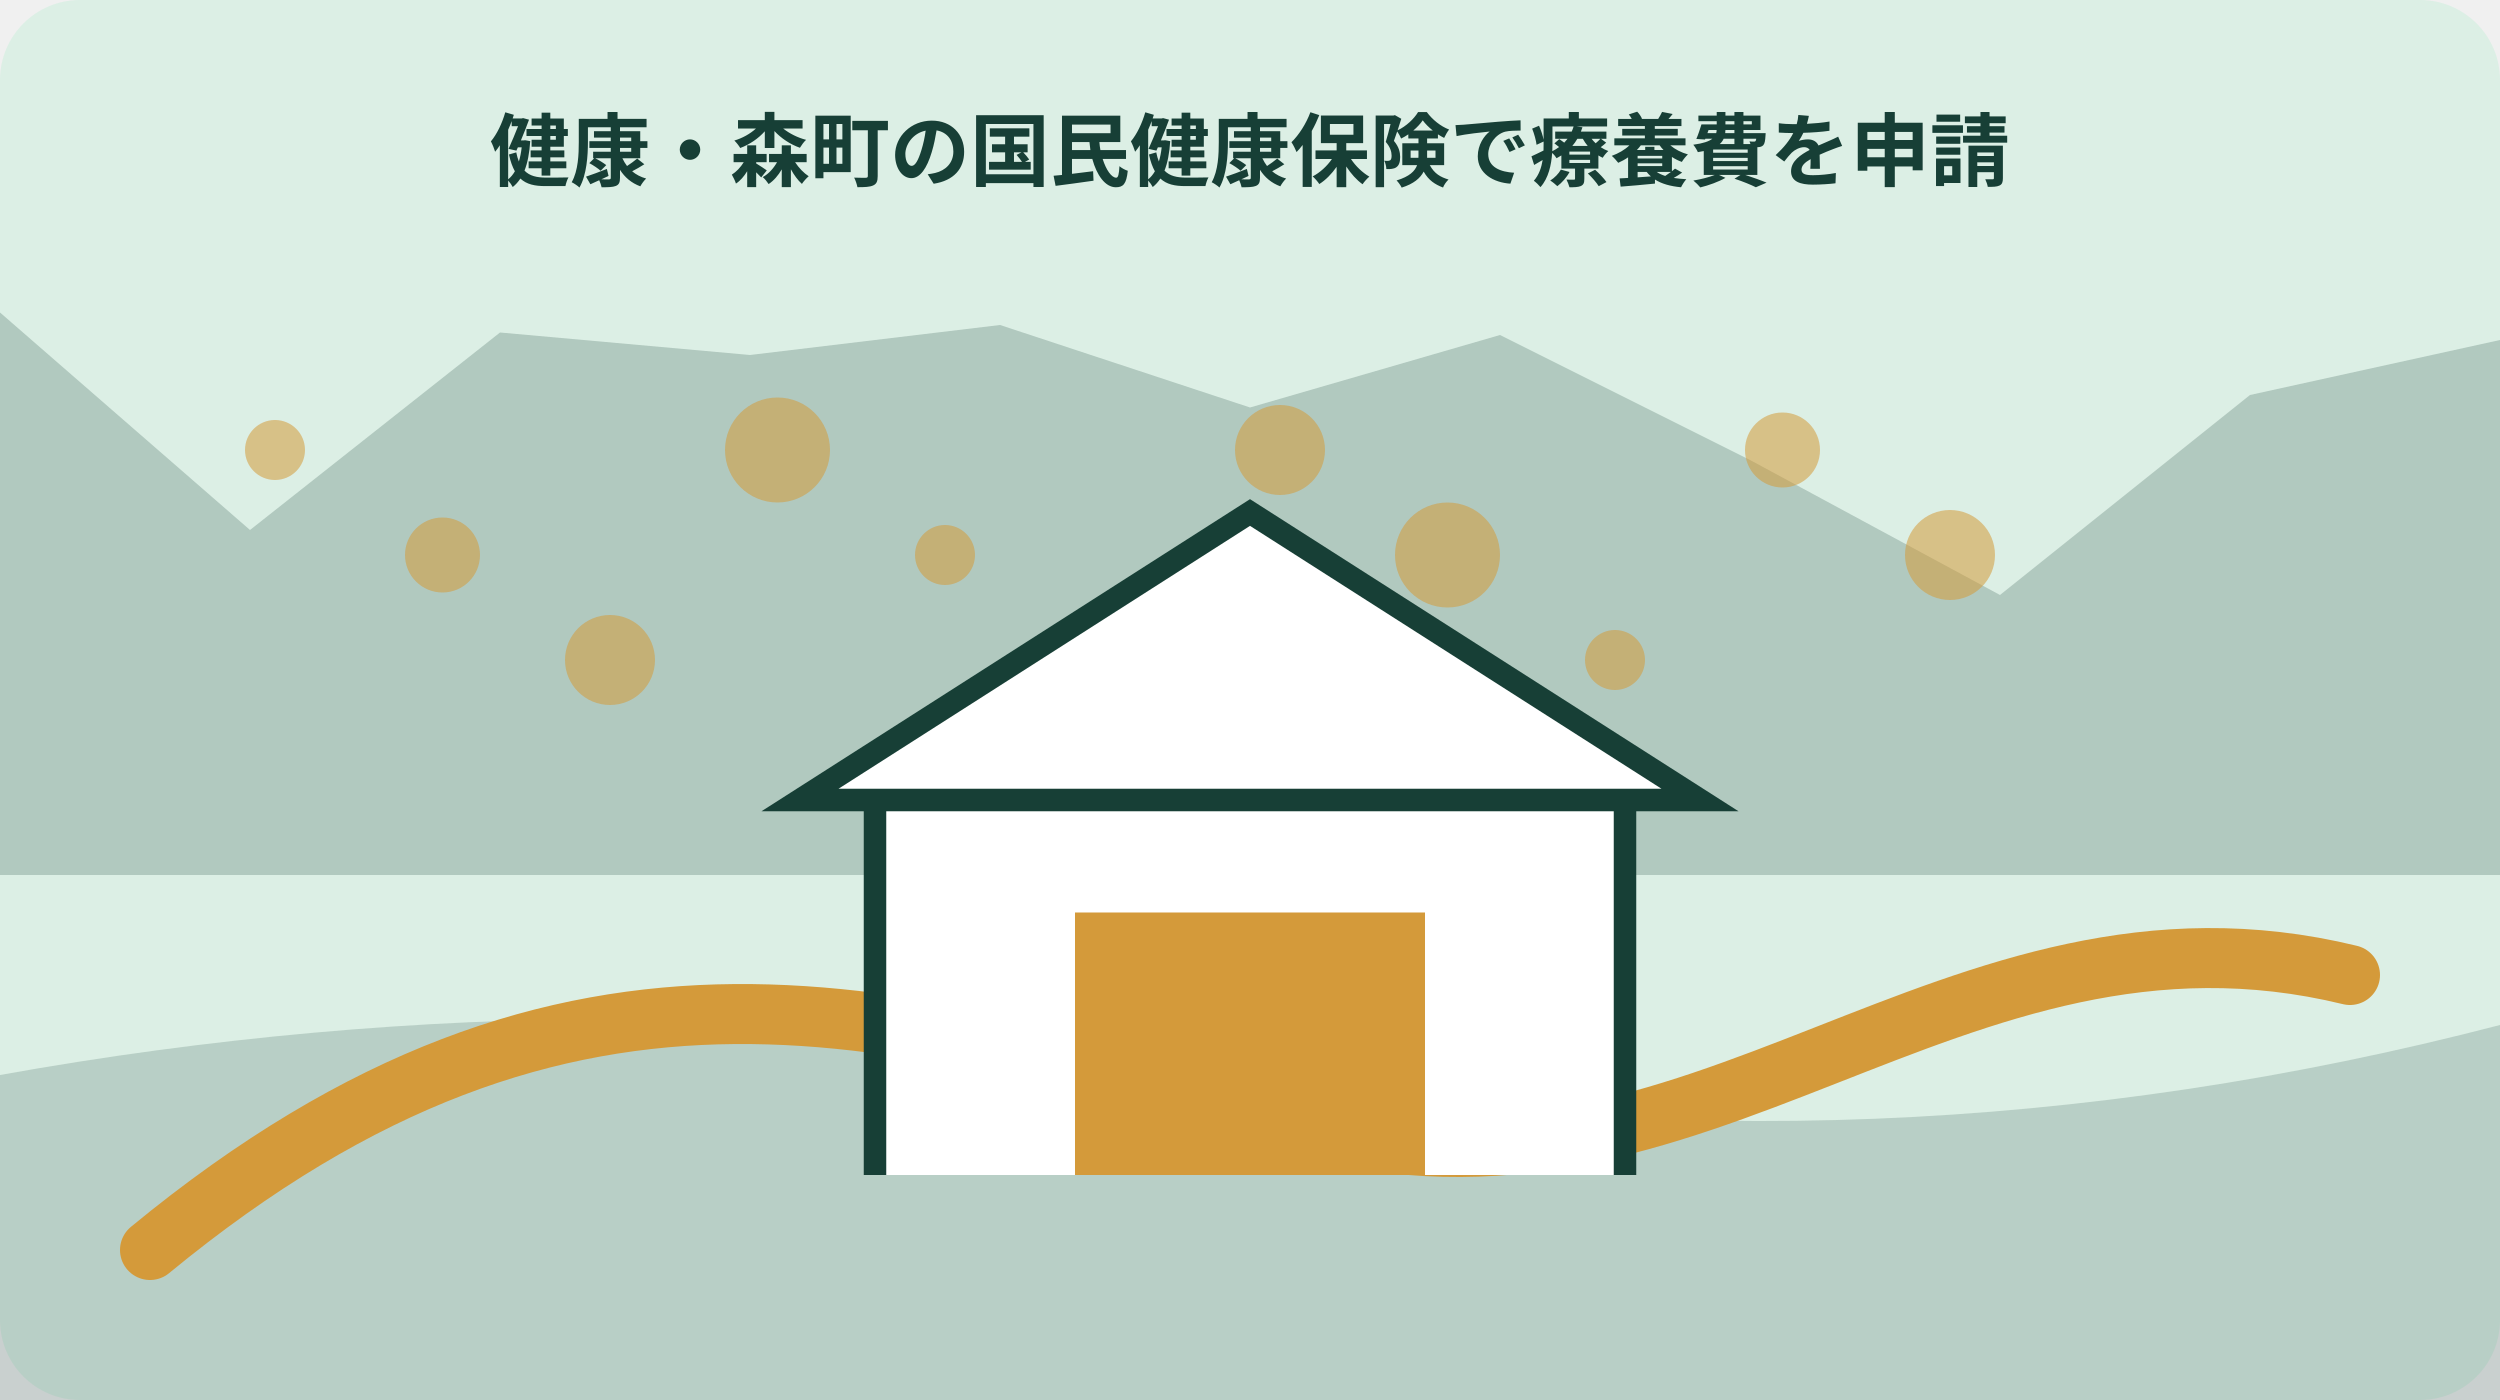
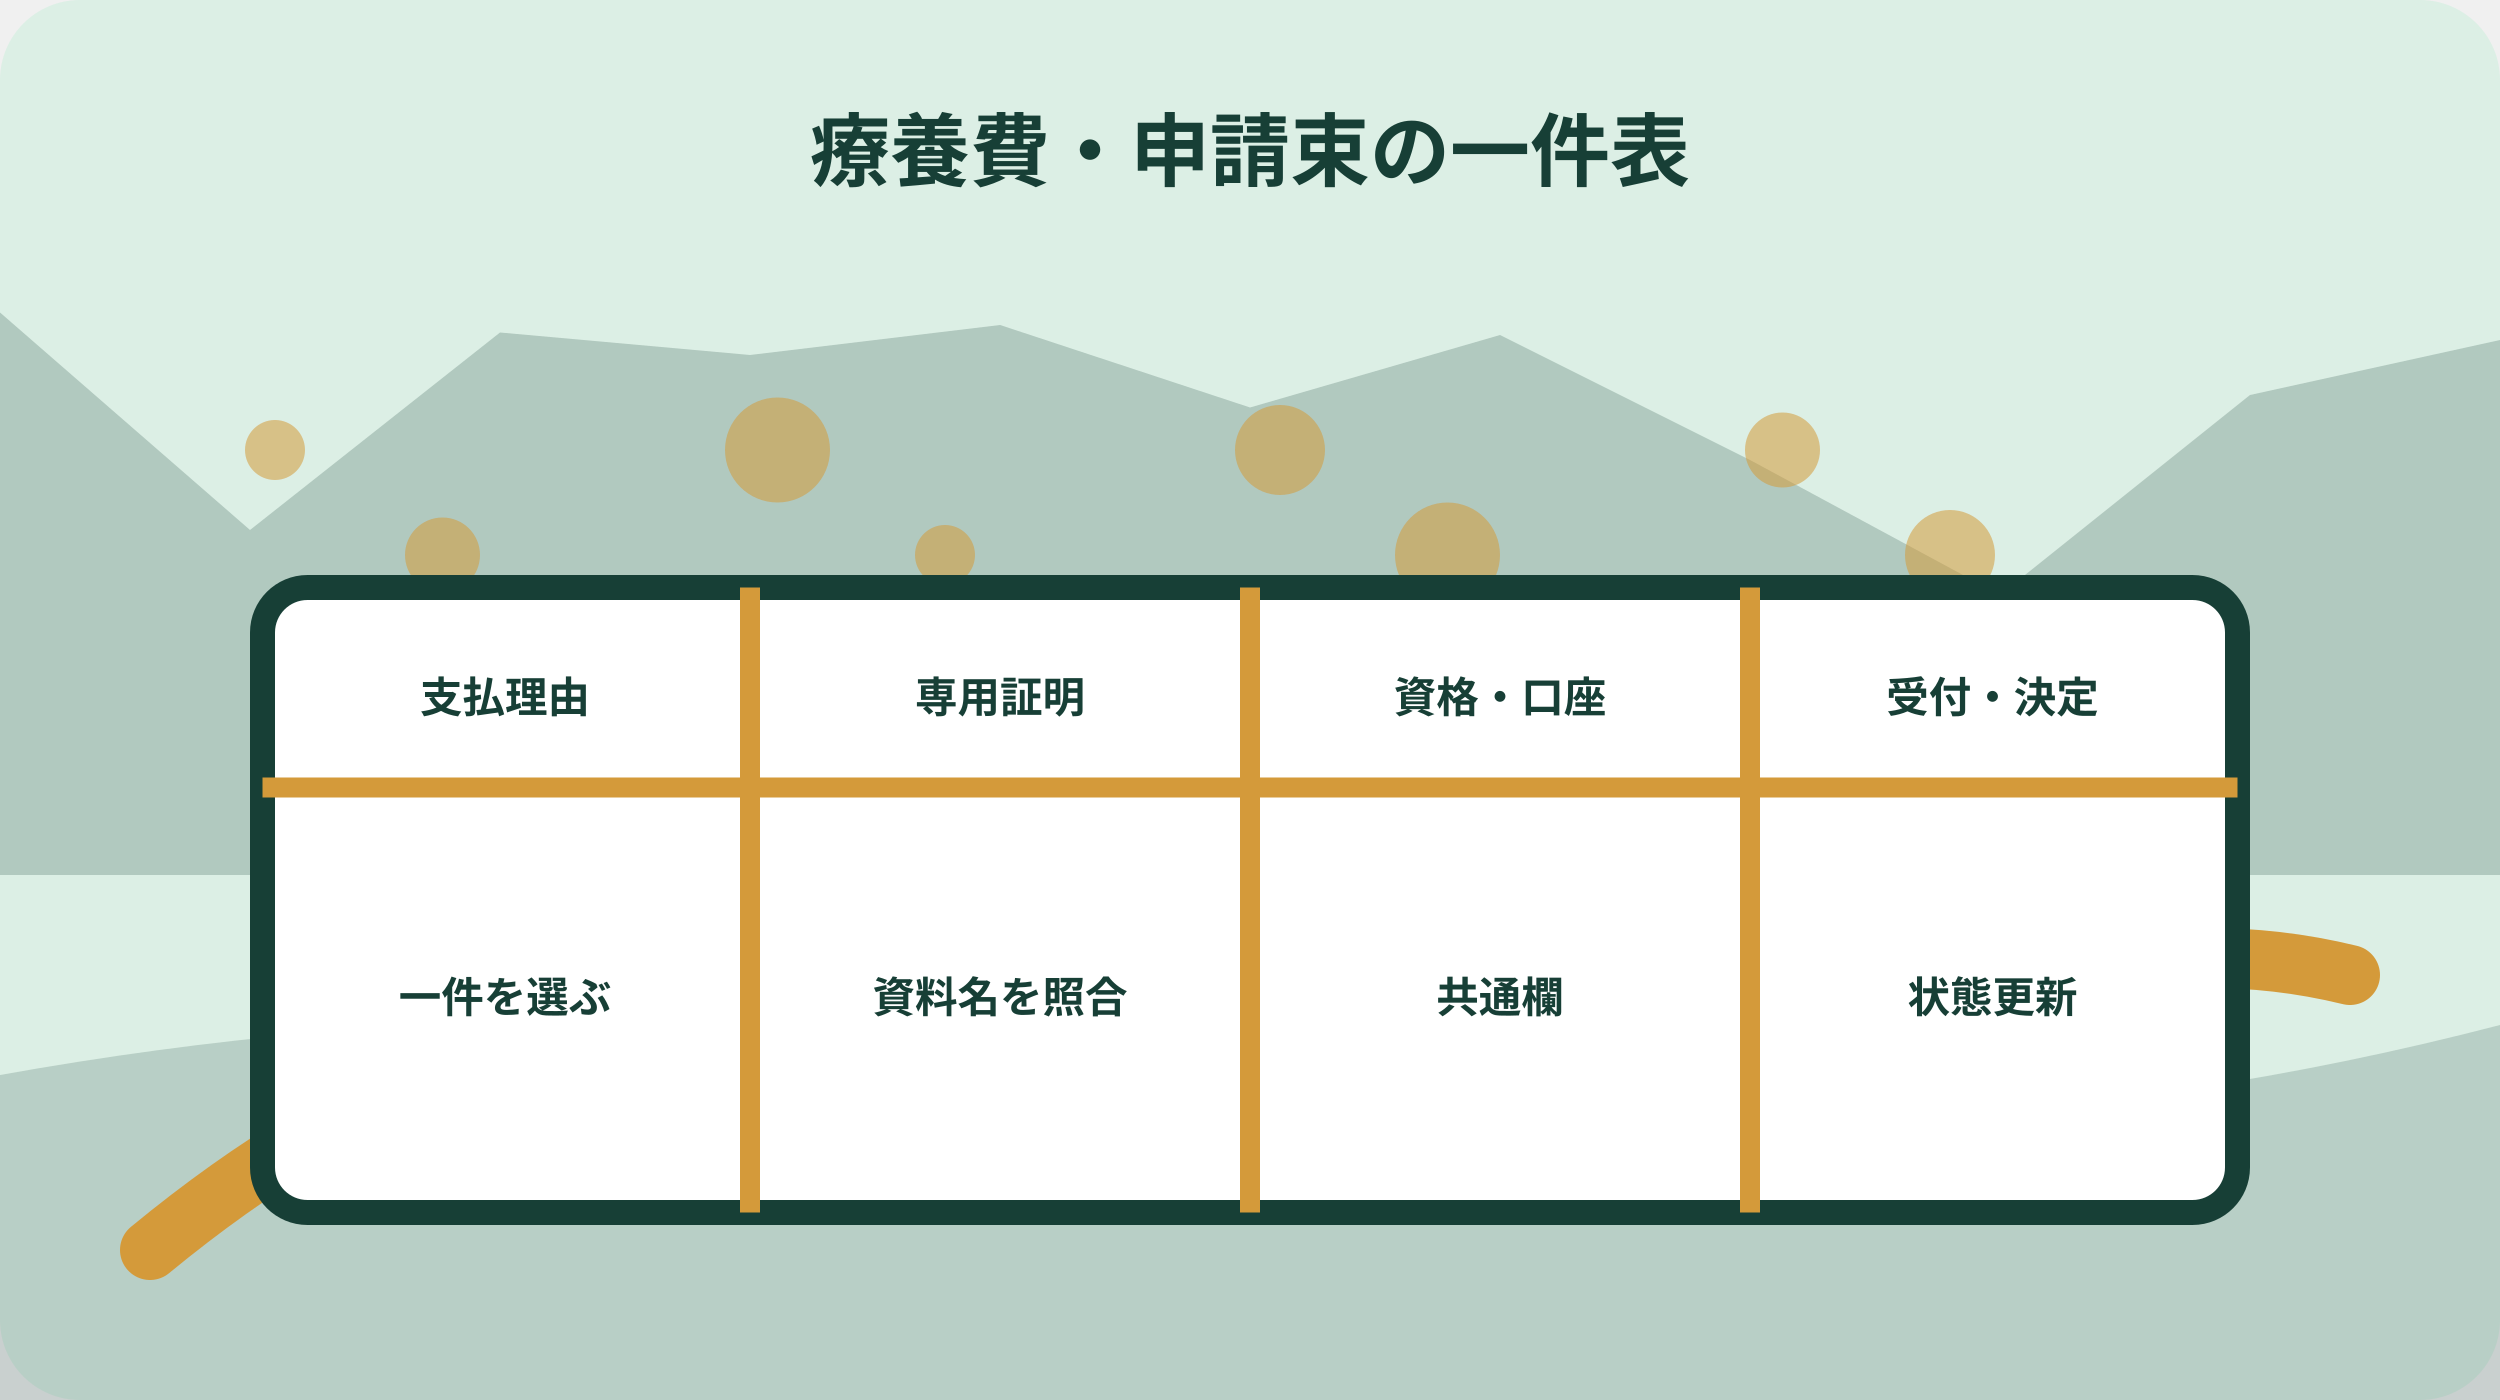
<svg xmlns="http://www.w3.org/2000/svg" width="1000" height="560" viewBox="0 0 1000 560" role="img" aria-labelledby="title desc" data-illustration="mori-editorial" data-topic-id="64" data-scene-index="1">
  <rect width="1000" height="560" rx="32" fill="#dcefe5" />
  <polygon points="0,125 100,212 200,133 300,142 400,130 500,163 600,134 700,184 800,238 900,158 1000,136 1000,350 0,350" fill="#173f36" opacity=".22" />
  <path d="M0 430 Q250 385 500 430 T1000 410 V560 H0Z" fill="#173f36" opacity=".18" />
  <path d="M60 500 C230 360 360 405 520 450 S780 351 940 390" fill="none" stroke="#d49a3a" stroke-width="24" stroke-linecap="round" />
  <circle cx="110" cy="180" r="12" fill="#d49a3a" opacity=".55" />
  <circle cx="177" cy="222" r="15" fill="#d49a3a" opacity=".55" />
  <circle cx="244" cy="264" r="18" fill="#d49a3a" opacity=".55" />
  <circle cx="311" cy="180" r="21" fill="#d49a3a" opacity=".55" />
  <circle cx="378" cy="222" r="12" fill="#d49a3a" opacity=".55" />
  <circle cx="445" cy="264" r="15" fill="#d49a3a" opacity=".55" />
  <circle cx="512" cy="180" r="18" fill="#d49a3a" opacity=".55" />
  <circle cx="579" cy="222" r="21" fill="#d49a3a" opacity=".55" />
  <circle cx="646" cy="264" r="12" fill="#d49a3a" opacity=".55" />
  <circle cx="713" cy="180" r="15" fill="#d49a3a" opacity=".55" />
  <circle cx="780" cy="222" r="18" fill="#d49a3a" opacity=".55" />
-   <g data-scene="culture">
-     <path d="M350 470V320h300v150M320 320h360L500 205Z" fill="#fff" stroke="#173f36" stroke-width="9" />
-     <path d="M430 470V365h140v105" fill="#d49a3a" />
+   <g data-scene="medical-expense-claim-packet">
+     <rect x="105" y="235" width="790" height="250" rx="18" fill="#fff" stroke="#173f36" stroke-width="10" />
+     <path d="M105 315h790M300 235v250M500 235v250M700 235v250" stroke="#d49a3a" stroke-width="8" />
+     <g font-family="sans-serif" font-size="17" font-weight="700" fill="#173f36" text-anchor="middle">
+       <text x="202" y="285">支払理由</text>
+       <text x="400" y="285">専用証明</text>
+       <text x="600" y="285">資格・口座</text>
+       <text x="797" y="285">受付・決定</text>
+       <text x="202" y="405">一件を選ぶ</text>
+       <text x="400" y="405">資料名を照合</text>
+       <text x="600" y="405">共通欄</text>
+       <text x="797" y="405">状態更新</text>
+     </g>
  </g>
-   <text x="500" y="72" text-anchor="middle" font-family="sans-serif" font-size="32" font-weight="700" fill="#173f36">健康・森町の国民健康保険で療養費を申請</text>
+   <text x="500" y="72" text-anchor="middle" font-family="sans-serif" font-size="32" font-weight="700" fill="#173f36">療養費・申請束の一件表</text>
</svg>
